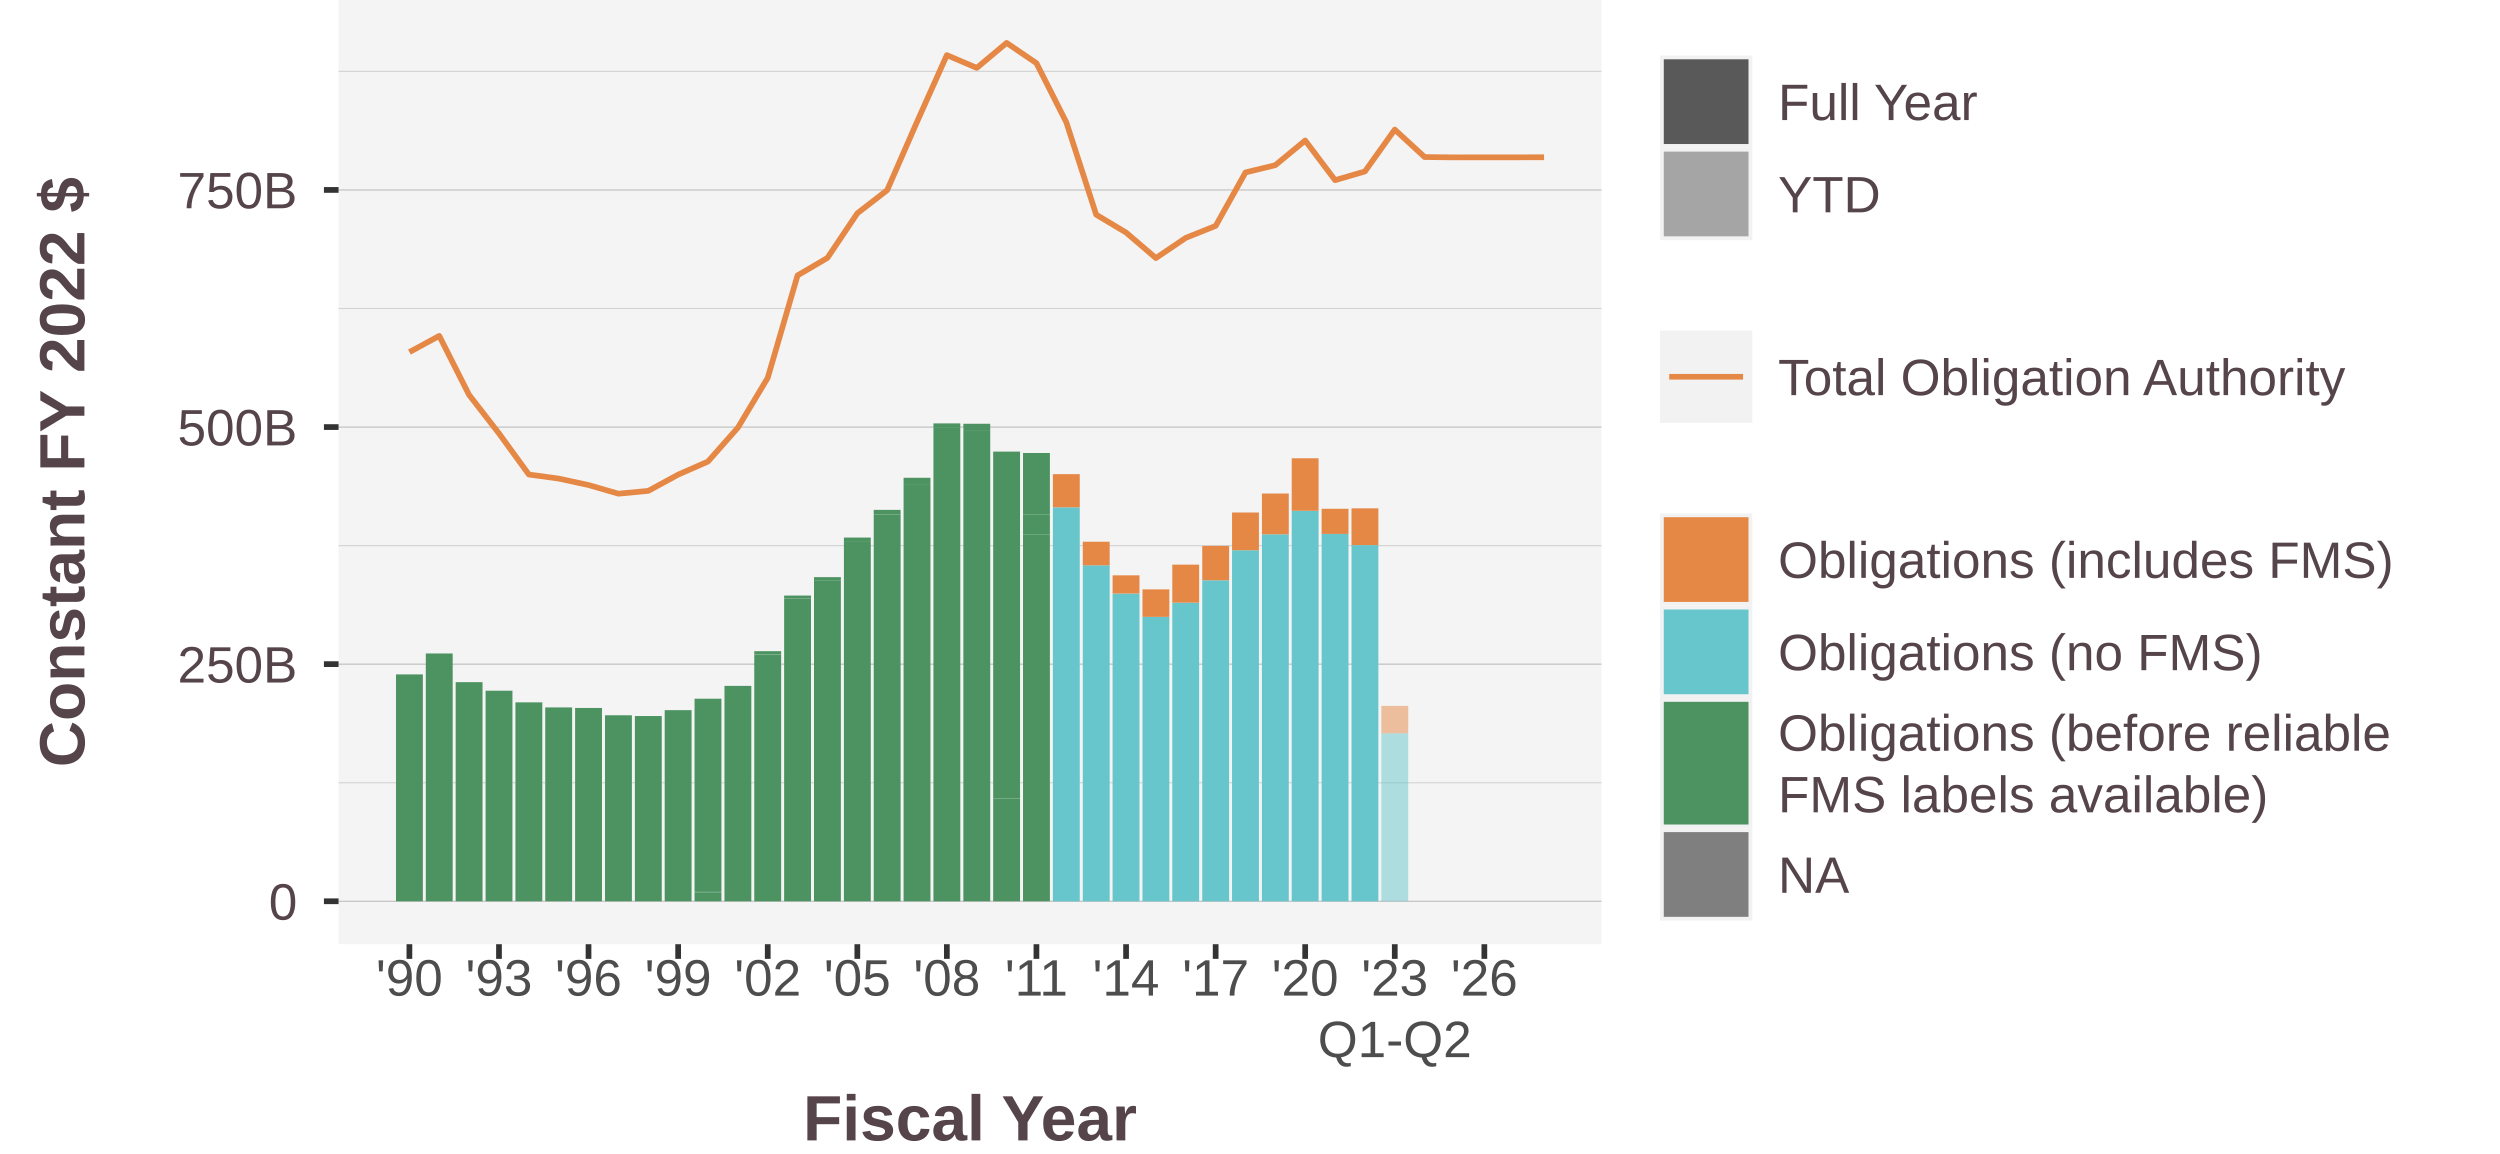
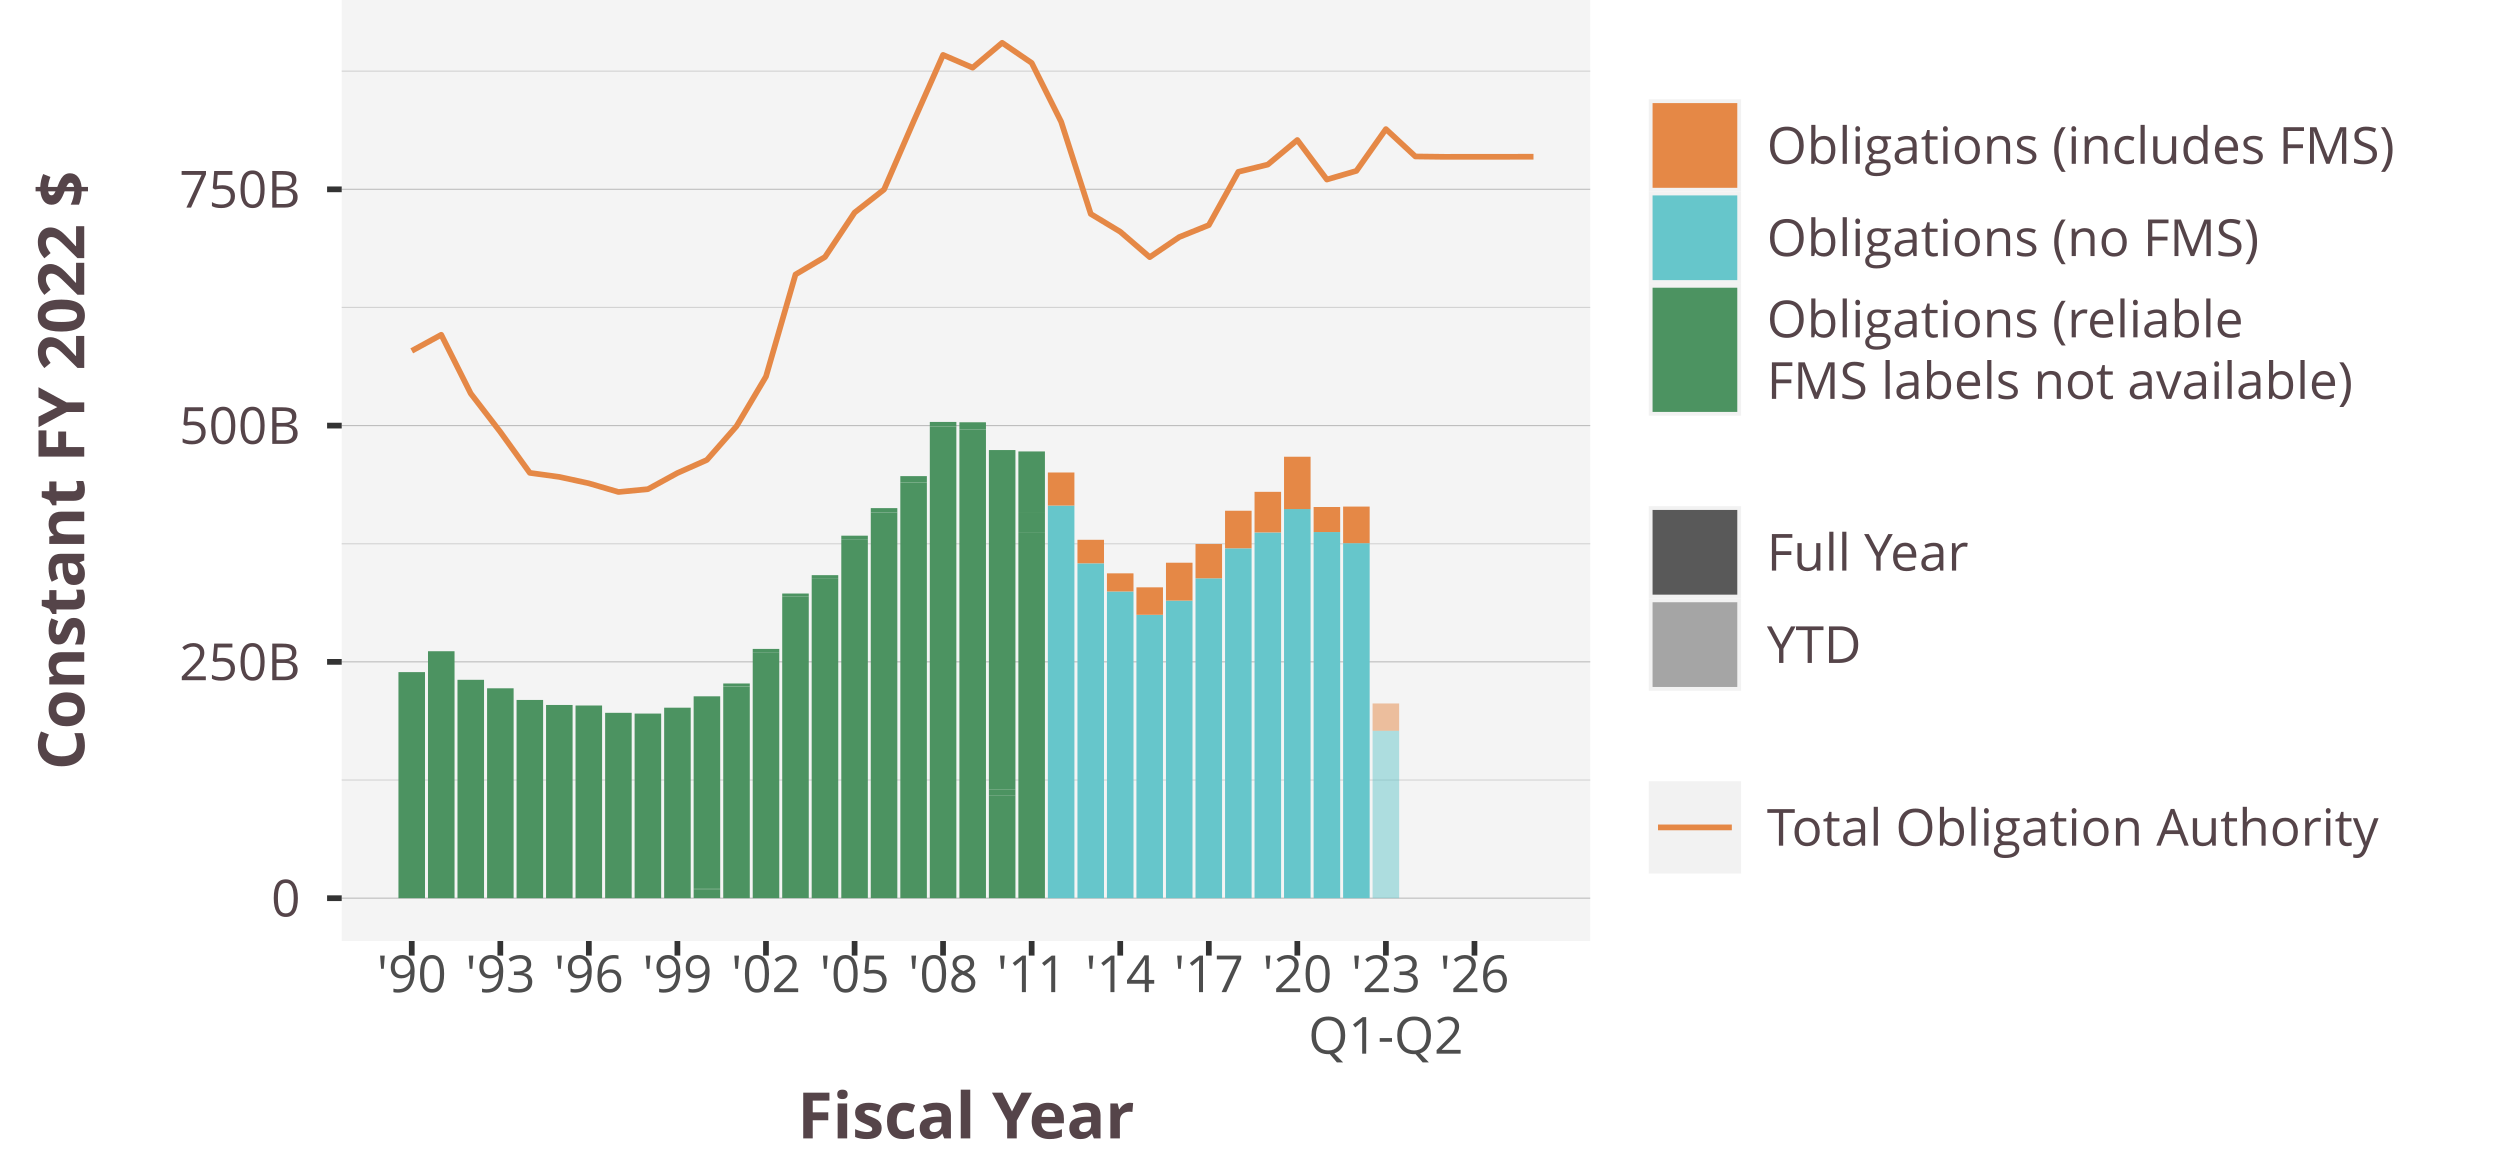
<svg xmlns="http://www.w3.org/2000/svg" class="svglite" width="468.00pt" height="216.00pt" viewBox="0 0 468.00 216.00">
  <defs>
    <style type="text/css">
    .svglite line, .svglite polyline, .svglite polygon, .svglite path, .svglite rect, .svglite circle {
      fill: none;
      stroke: #000000;
      stroke-linecap: round;
      stroke-linejoin: round;
      stroke-miterlimit: 10.00;
    }
    .svglite text {
      white-space: pre;
    }
  </style>
  </defs>
  <rect width="100%" height="100%" style="stroke: none; fill: #FFFFFF;" />
  <defs>
    <clipPath id="cpMC4wMHw0NjguMDB8MC4wMHwyMTYuMDA=">
      <rect x="0.00" y="0.00" width="468.00" height="216.00" />
    </clipPath>
  </defs>
  <g clip-path="url(#cpMC4wMHw0NjguMDB8MC4wMHwyMTYuMDA=)">
-     <rect x="-0" y="0.00" width="468.00" height="216.00" style="stroke-width: 1.07; stroke: #FFFFFF; fill: #FFFFFF;" />
+     <rect x="0.00" y="0.00" width="468.00" height="216.00" style="stroke-width: 1.07; stroke: #FFFFFF; fill: #FFFFFF;" />
  </g>
  <defs>
-     <clipPath id="cpNjMuMzh8Mjk5Ljc5fDAuMDB8MTc2Ljc2">
-       <rect x="63.38" y="0.00" width="236.41" height="176.76" />
+     <clipPath id="cpNjMuOTd8Mjk3LjY5fDAuMDB8MTc2LjE1">
+       <rect x="63.97" y="0.00" width="233.72" height="176.15" />
    </clipPath>
  </defs>
-   <g clip-path="url(#cpNjMuMzh8Mjk5Ljc5fDAuMDB8MTc2Ljc2)">
-     <rect x="63.38" y="0.00" width="236.41" height="176.76" style="stroke-width: 1.07; stroke: none; fill: #F4F4F4;" />
-     <polyline points="63.38,146.53 299.79,146.53 " style="stroke-width: 0.21; stroke: #D3D3D3; stroke-linecap: butt;" />
-     <polyline points="63.38,102.14 299.79,102.14 " style="stroke-width: 0.21; stroke: #D3D3D3; stroke-linecap: butt;" />
-     <polyline points="63.38,57.75 299.79,57.75 " style="stroke-width: 0.21; stroke: #D3D3D3; stroke-linecap: butt;" />
-     <polyline points="63.38,13.36 299.79,13.36 " style="stroke-width: 0.21; stroke: #D3D3D3; stroke-linecap: butt;" />
-     <polyline points="63.38,168.72 299.79,168.72 " style="stroke-width: 0.21; stroke: #BEBEBE; stroke-linecap: butt;" />
-     <polyline points="63.38,124.33 299.79,124.33 " style="stroke-width: 0.21; stroke: #BEBEBE; stroke-linecap: butt;" />
-     <polyline points="63.38,79.95 299.79,79.95 " style="stroke-width: 0.21; stroke: #BEBEBE; stroke-linecap: butt;" />
-     <polyline points="63.38,35.56 299.79,35.56 " style="stroke-width: 0.21; stroke: #BEBEBE; stroke-linecap: butt;" />
-     <rect x="74.13" y="126.25" width="5.03" height="42.47" style="stroke-width: 1.07; stroke: none; stroke-linecap: butt; stroke-linejoin: miter; fill: #4C9361;" />
-     <rect x="79.71" y="122.33" width="5.03" height="46.39" style="stroke-width: 1.07; stroke: none; stroke-linecap: butt; stroke-linejoin: miter; fill: #4C9361;" />
-     <rect x="85.30" y="127.70" width="5.03" height="41.02" style="stroke-width: 1.07; stroke: none; stroke-linecap: butt; stroke-linejoin: miter; fill: #4C9361;" />
-     <rect x="90.90" y="129.30" width="5.03" height="39.42" style="stroke-width: 1.07; stroke: none; stroke-linecap: butt; stroke-linejoin: miter; fill: #4C9361;" />
-     <rect x="96.49" y="131.48" width="5.03" height="37.24" style="stroke-width: 1.07; stroke: none; stroke-linecap: butt; stroke-linejoin: miter; fill: #4C9361;" />
-     <rect x="102.07" y="132.43" width="5.03" height="36.29" style="stroke-width: 1.07; stroke: none; stroke-linecap: butt; stroke-linejoin: miter; fill: #4C9361;" />
-     <rect x="107.66" y="132.53" width="5.03" height="36.19" style="stroke-width: 1.07; stroke: none; stroke-linecap: butt; stroke-linejoin: miter; fill: #4C9361;" />
-     <rect x="113.26" y="133.90" width="5.03" height="34.82" style="stroke-width: 1.07; stroke: none; stroke-linecap: butt; stroke-linejoin: miter; fill: #4C9361;" />
-     <rect x="118.85" y="134.04" width="5.03" height="34.68" style="stroke-width: 1.07; stroke: none; stroke-linecap: butt; stroke-linejoin: miter; fill: #4C9361;" />
-     <rect x="124.43" y="132.94" width="5.03" height="35.78" style="stroke-width: 1.07; stroke: none; stroke-linecap: butt; stroke-linejoin: miter; fill: #4C9361;" />
-     <rect x="130.02" y="167.04" width="5.03" height="1.68" style="stroke-width: 1.07; stroke: none; stroke-linecap: butt; stroke-linejoin: miter; fill: #4C9361;" />
-     <rect x="130.02" y="166.97" width="5.03" height="0.077" style="stroke-width: 1.07; stroke: none; stroke-linecap: butt; stroke-linejoin: miter; fill: #4C9361;" />
-     <rect x="130.02" y="130.80" width="5.03" height="36.16" style="stroke-width: 1.07; stroke: none; stroke-linecap: butt; stroke-linejoin: miter; fill: #4C9361;" />
-     <rect x="135.62" y="128.97" width="5.03" height="39.75" style="stroke-width: 1.07; stroke: none; stroke-linecap: butt; stroke-linejoin: miter; fill: #4C9361;" />
-     <rect x="135.62" y="128.40" width="5.03" height="0.58" style="stroke-width: 1.07; stroke: none; stroke-linecap: butt; stroke-linejoin: miter; fill: #4C9361;" />
-     <rect x="135.62" y="128.39" width="5.03" height="0.005" style="stroke-width: 1.07; stroke: none; stroke-linecap: butt; stroke-linejoin: miter; fill: #4C9361;" />
-     <rect x="141.20" y="122.52" width="5.03" height="46.21" style="stroke-width: 1.07; stroke: none; stroke-linecap: butt; stroke-linejoin: miter; fill: #4C9361;" />
-     <rect x="141.20" y="121.90" width="5.03" height="0.61" style="stroke-width: 1.07; stroke: none; stroke-linecap: butt; stroke-linejoin: miter; fill: #4C9361;" />
-     <rect x="141.20" y="121.90" width="5.03" height="0.004" style="stroke-width: 1.07; stroke: none; stroke-linecap: butt; stroke-linejoin: miter; fill: #4C9361;" />
-     <rect x="146.79" y="112.03" width="5.03" height="56.69" style="stroke-width: 1.07; stroke: none; stroke-linecap: butt; stroke-linejoin: miter; fill: #4C9361;" />
-     <rect x="146.79" y="111.49" width="5.03" height="0.54" style="stroke-width: 1.07; stroke: none; stroke-linecap: butt; stroke-linejoin: miter; fill: #4C9361;" />
-     <rect x="146.79" y="111.49" width="5.03" height="0.004" style="stroke-width: 1.07; stroke: none; stroke-linecap: butt; stroke-linejoin: miter; fill: #4C9361;" />
-     <rect x="152.38" y="108.61" width="5.03" height="60.12" style="stroke-width: 1.07; stroke: none; stroke-linecap: butt; stroke-linejoin: miter; fill: #4C9361;" />
-     <rect x="152.38" y="108.04" width="5.03" height="0.56" style="stroke-width: 1.07; stroke: none; stroke-linecap: butt; stroke-linejoin: miter; fill: #4C9361;" />
-     <rect x="157.98" y="101.29" width="5.03" height="67.43" style="stroke-width: 1.07; stroke: none; stroke-linecap: butt; stroke-linejoin: miter; fill: #4C9361;" />
-     <rect x="157.98" y="100.63" width="5.03" height="0.66" style="stroke-width: 1.07; stroke: none; stroke-linecap: butt; stroke-linejoin: miter; fill: #4C9361;" />
-     <rect x="157.98" y="100.63" width="5.03" height="0" style="stroke-width: 1.07; stroke: none; stroke-linecap: butt; stroke-linejoin: miter; fill: #4C9361;" />
-     <rect x="163.56" y="96.29" width="5.03" height="72.43" style="stroke-width: 1.07; stroke: none; stroke-linecap: butt; stroke-linejoin: miter; fill: #4C9361;" />
-     <rect x="163.56" y="95.45" width="5.03" height="0.84" style="stroke-width: 1.07; stroke: none; stroke-linecap: butt; stroke-linejoin: miter; fill: #4C9361;" />
-     <rect x="169.15" y="90.62" width="5.03" height="78.10" style="stroke-width: 1.07; stroke: none; stroke-linecap: butt; stroke-linejoin: miter; fill: #4C9361;" />
-     <rect x="169.15" y="89.44" width="5.03" height="1.18" style="stroke-width: 1.07; stroke: none; stroke-linecap: butt; stroke-linejoin: miter; fill: #4C9361;" />
-     <rect x="169.15" y="89.44" width="5.03" height="0" style="stroke-width: 1.07; stroke: none; stroke-linecap: butt; stroke-linejoin: miter; fill: #4C9361;" />
-     <rect x="174.74" y="80.11" width="5.03" height="88.62" style="stroke-width: 1.07; stroke: none; stroke-linecap: butt; stroke-linejoin: miter; fill: #4C9361;" />
-     <rect x="174.74" y="79.26" width="5.03" height="0.84" style="stroke-width: 1.07; stroke: none; stroke-linecap: butt; stroke-linejoin: miter; fill: #4C9361;" />
-     <rect x="174.74" y="79.26" width="5.03" height="0.003" style="stroke-width: 1.07; stroke: none; stroke-linecap: butt; stroke-linejoin: miter; fill: #4C9361;" />
-     <rect x="180.34" y="80.66" width="5.03" height="88.06" style="stroke-width: 1.07; stroke: none; stroke-linecap: butt; stroke-linejoin: miter; fill: #4C9361;" />
-     <rect x="180.34" y="79.33" width="5.03" height="1.34" style="stroke-width: 1.07; stroke: none; stroke-linecap: butt; stroke-linejoin: miter; fill: #4C9361;" />
-     <rect x="180.34" y="79.32" width="5.03" height="0.001" style="stroke-width: 1.07; stroke: none; stroke-linecap: butt; stroke-linejoin: miter; fill: #4C9361;" />
-     <rect x="185.92" y="149.49" width="5.03" height="19.23" style="stroke-width: 1.07; stroke: none; stroke-linecap: butt; stroke-linejoin: miter; fill: #4C9361;" />
-     <rect x="185.92" y="148.26" width="5.03" height="1.23" style="stroke-width: 1.07; stroke: none; stroke-linecap: butt; stroke-linejoin: miter; fill: #4C9361;" />
-     <rect x="185.92" y="84.54" width="5.03" height="63.72" style="stroke-width: 1.07; stroke: none; stroke-linecap: butt; stroke-linejoin: miter; fill: #4C9361;" />
-     <rect x="191.51" y="100.10" width="5.03" height="68.62" style="stroke-width: 1.07; stroke: none; stroke-linecap: butt; stroke-linejoin: miter; fill: #4C9361;" />
-     <rect x="191.51" y="96.36" width="5.03" height="3.74" style="stroke-width: 1.07; stroke: none; stroke-linecap: butt; stroke-linejoin: miter; fill: #4C9361;" />
-     <rect x="191.51" y="84.80" width="5.03" height="11.56" style="stroke-width: 1.07; stroke: none; stroke-linecap: butt; stroke-linejoin: miter; fill: #4C9361;" />
-     <rect x="197.10" y="94.97" width="5.03" height="73.76" style="stroke-width: 1.07; stroke: none; stroke-linecap: butt; stroke-linejoin: miter; fill: #66C6CB;" />
-     <rect x="197.10" y="88.76" width="5.03" height="6.21" style="stroke-width: 1.07; stroke: none; stroke-linecap: butt; stroke-linejoin: miter; fill: #E58846;" />
-     <rect x="202.70" y="105.82" width="5.03" height="62.90" style="stroke-width: 1.07; stroke: none; stroke-linecap: butt; stroke-linejoin: miter; fill: #66C6CB;" />
-     <rect x="202.70" y="101.41" width="5.03" height="4.42" style="stroke-width: 1.07; stroke: none; stroke-linecap: butt; stroke-linejoin: miter; fill: #E58846;" />
-     <rect x="208.28" y="111.11" width="5.03" height="57.61" style="stroke-width: 1.07; stroke: none; stroke-linecap: butt; stroke-linejoin: miter; fill: #66C6CB;" />
-     <rect x="208.28" y="107.70" width="5.03" height="3.41" style="stroke-width: 1.07; stroke: none; stroke-linecap: butt; stroke-linejoin: miter; fill: #E58846;" />
-     <rect x="213.87" y="115.49" width="5.03" height="53.24" style="stroke-width: 1.07; stroke: none; stroke-linecap: butt; stroke-linejoin: miter; fill: #66C6CB;" />
-     <rect x="213.87" y="110.33" width="5.03" height="5.15" style="stroke-width: 1.07; stroke: none; stroke-linecap: butt; stroke-linejoin: miter; fill: #E58846;" />
-     <rect x="213.87" y="168.72" width="5.03" height="0.001" style="stroke-width: 1.07; stroke: none; stroke-linecap: butt; stroke-linejoin: miter; fill: #7F7F7F;" />
-     <rect x="219.45" y="112.82" width="5.03" height="55.90" style="stroke-width: 1.07; stroke: none; stroke-linecap: butt; stroke-linejoin: miter; fill: #66C6CB;" />
-     <rect x="219.45" y="105.70" width="5.03" height="7.12" style="stroke-width: 1.07; stroke: none; stroke-linecap: butt; stroke-linejoin: miter; fill: #E58846;" />
-     <rect x="225.06" y="108.63" width="5.03" height="60.09" style="stroke-width: 1.07; stroke: none; stroke-linecap: butt; stroke-linejoin: miter; fill: #66C6CB;" />
-     <rect x="225.06" y="102.19" width="5.03" height="6.44" style="stroke-width: 1.07; stroke: none; stroke-linecap: butt; stroke-linejoin: miter; fill: #E58846;" />
-     <rect x="230.64" y="103.00" width="5.03" height="65.72" style="stroke-width: 1.07; stroke: none; stroke-linecap: butt; stroke-linejoin: miter; fill: #66C6CB;" />
-     <rect x="230.64" y="95.94" width="5.03" height="7.06" style="stroke-width: 1.07; stroke: none; stroke-linecap: butt; stroke-linejoin: miter; fill: #E58846;" />
-     <rect x="236.23" y="100.02" width="5.03" height="68.70" style="stroke-width: 1.07; stroke: none; stroke-linecap: butt; stroke-linejoin: miter; fill: #66C6CB;" />
-     <rect x="236.23" y="92.39" width="5.03" height="7.63" style="stroke-width: 1.07; stroke: none; stroke-linecap: butt; stroke-linejoin: miter; fill: #E58846;" />
-     <rect x="241.81" y="95.62" width="5.03" height="73.10" style="stroke-width: 1.07; stroke: none; stroke-linecap: butt; stroke-linejoin: miter; fill: #66C6CB;" />
-     <rect x="241.81" y="85.79" width="5.03" height="9.83" style="stroke-width: 1.07; stroke: none; stroke-linecap: butt; stroke-linejoin: miter; fill: #E58846;" />
-     <rect x="247.41" y="99.94" width="5.03" height="68.78" style="stroke-width: 1.07; stroke: none; stroke-linecap: butt; stroke-linejoin: miter; fill: #66C6CB;" />
-     <rect x="247.41" y="95.24" width="5.03" height="4.71" style="stroke-width: 1.07; stroke: none; stroke-linecap: butt; stroke-linejoin: miter; fill: #E58846;" />
-     <rect x="253.00" y="102.04" width="5.03" height="66.69" style="stroke-width: 1.07; stroke: none; stroke-linecap: butt; stroke-linejoin: miter; fill: #66C6CB;" />
-     <rect x="253.00" y="95.16" width="5.03" height="6.88" style="stroke-width: 1.07; stroke: none; stroke-linecap: butt; stroke-linejoin: miter; fill: #E58846;" />
-     <rect x="258.59" y="137.27" width="5.03" height="31.45" style="stroke-width: 1.07; stroke: none; stroke-linecap: butt; stroke-linejoin: miter; fill: #66C6CB; fill-opacity: 0.50;" />
-     <rect x="258.59" y="132.14" width="5.03" height="5.13" style="stroke-width: 1.07; stroke: none; stroke-linecap: butt; stroke-linejoin: miter; fill: #E58846; fill-opacity: 0.50;" />
-     <polyline points="76.64,65.91 82.23,62.88 87.81,73.92 93.41,81.14 99.00,88.83 104.59,89.59 110.17,90.80 115.77,92.42 121.36,91.89 126.95,88.85 132.53,86.40 138.13,80.06 143.72,70.73 149.30,51.56 154.89,48.28 160.49,39.93 166.08,35.60 171.66,22.82 177.25,10.32 182.85,12.71 188.44,8.03 194.02,11.82 199.61,22.88 205.21,40.19 210.80,43.53 216.38,48.31 221.97,44.53 227.57,42.29 233.16,32.28 238.74,30.92 244.33,26.30 249.93,33.73 255.51,32.10 261.10,24.26 266.69,29.40 272.29,29.46 277.87,29.45 283.46,29.45 289.05,29.44 " style="stroke-width: 1.07; stroke: #E58846; stroke-linecap: butt;" />
+   <g clip-path="url(#cpNjMuOTd8Mjk3LjY5fDAuMDB8MTc2LjE1)">
+     <rect x="63.97" y="0.00" width="233.72" height="176.15" style="stroke-width: 1.07; stroke: none; fill: #F4F4F4;" />
+     <polyline points="63.97,146.02 297.69,146.02 " style="stroke-width: 0.21; stroke: #D3D3D3; stroke-linecap: butt;" />
+     <polyline points="63.97,101.79 297.69,101.79 " style="stroke-width: 0.21; stroke: #D3D3D3; stroke-linecap: butt;" />
+     <polyline points="63.97,57.55 297.69,57.55 " style="stroke-width: 0.21; stroke: #D3D3D3; stroke-linecap: butt;" />
+     <polyline points="63.97,13.32 297.69,13.32 " style="stroke-width: 0.21; stroke: #D3D3D3; stroke-linecap: butt;" />
+     <polyline points="63.97,168.14 297.69,168.14 " style="stroke-width: 0.21; stroke: #BEBEBE; stroke-linecap: butt;" />
+     <polyline points="63.97,123.90 297.69,123.90 " style="stroke-width: 0.21; stroke: #BEBEBE; stroke-linecap: butt;" />
+     <polyline points="63.97,79.67 297.69,79.67 " style="stroke-width: 0.21; stroke: #BEBEBE; stroke-linecap: butt;" />
+     <polyline points="63.97,35.44 297.69,35.44 " style="stroke-width: 0.21; stroke: #BEBEBE; stroke-linecap: butt;" />
+     <rect x="74.59" y="125.82" width="4.97" height="42.32" style="stroke-width: 1.07; stroke: none; stroke-linecap: butt; stroke-linejoin: miter; fill: #4C9361;" />
+     <rect x="80.12" y="121.91" width="4.97" height="46.23" style="stroke-width: 1.07; stroke: none; stroke-linecap: butt; stroke-linejoin: miter; fill: #4C9361;" />
+     <rect x="85.64" y="127.26" width="4.97" height="40.88" style="stroke-width: 1.07; stroke: none; stroke-linecap: butt; stroke-linejoin: miter; fill: #4C9361;" />
+     <rect x="91.18" y="128.85" width="4.97" height="39.29" style="stroke-width: 1.07; stroke: none; stroke-linecap: butt; stroke-linejoin: miter; fill: #4C9361;" />
+     <rect x="96.70" y="131.03" width="4.97" height="37.11" style="stroke-width: 1.07; stroke: none; stroke-linecap: butt; stroke-linejoin: miter; fill: #4C9361;" />
+     <rect x="102.22" y="131.97" width="4.97" height="36.17" style="stroke-width: 1.07; stroke: none; stroke-linecap: butt; stroke-linejoin: miter; fill: #4C9361;" />
+     <rect x="107.74" y="132.07" width="4.97" height="36.07" style="stroke-width: 1.07; stroke: none; stroke-linecap: butt; stroke-linejoin: miter; fill: #4C9361;" />
+     <rect x="113.28" y="133.44" width="4.97" height="34.70" style="stroke-width: 1.07; stroke: none; stroke-linecap: butt; stroke-linejoin: miter; fill: #4C9361;" />
+     <rect x="118.80" y="133.58" width="4.97" height="34.56" style="stroke-width: 1.07; stroke: none; stroke-linecap: butt; stroke-linejoin: miter; fill: #4C9361;" />
+     <rect x="124.33" y="132.48" width="4.97" height="35.66" style="stroke-width: 1.07; stroke: none; stroke-linecap: butt; stroke-linejoin: miter; fill: #4C9361;" />
+     <rect x="129.85" y="166.46" width="4.97" height="1.67" style="stroke-width: 1.07; stroke: none; stroke-linecap: butt; stroke-linejoin: miter; fill: #4C9361;" />
+     <rect x="129.85" y="166.39" width="4.97" height="0.077" style="stroke-width: 1.07; stroke: none; stroke-linecap: butt; stroke-linejoin: miter; fill: #4C9361;" />
+     <rect x="129.85" y="130.35" width="4.97" height="36.04" style="stroke-width: 1.07; stroke: none; stroke-linecap: butt; stroke-linejoin: miter; fill: #4C9361;" />
+     <rect x="135.39" y="128.53" width="4.97" height="39.61" style="stroke-width: 1.07; stroke: none; stroke-linecap: butt; stroke-linejoin: miter; fill: #4C9361;" />
+     <rect x="135.39" y="127.95" width="4.97" height="0.57" style="stroke-width: 1.07; stroke: none; stroke-linecap: butt; stroke-linejoin: miter; fill: #4C9361;" />
+     <rect x="135.39" y="127.95" width="4.97" height="0.005" style="stroke-width: 1.07; stroke: none; stroke-linecap: butt; stroke-linejoin: miter; fill: #4C9361;" />
+     <rect x="140.91" y="122.09" width="4.97" height="46.05" style="stroke-width: 1.07; stroke: none; stroke-linecap: butt; stroke-linejoin: miter; fill: #4C9361;" />
+     <rect x="140.91" y="121.48" width="4.97" height="0.61" style="stroke-width: 1.07; stroke: none; stroke-linecap: butt; stroke-linejoin: miter; fill: #4C9361;" />
+     <rect x="140.91" y="121.48" width="4.97" height="0.004" style="stroke-width: 1.07; stroke: none; stroke-linecap: butt; stroke-linejoin: miter; fill: #4C9361;" />
+     <rect x="146.43" y="111.64" width="4.97" height="56.49" style="stroke-width: 1.07; stroke: none; stroke-linecap: butt; stroke-linejoin: miter; fill: #4C9361;" />
+     <rect x="146.43" y="111.11" width="4.97" height="0.54" style="stroke-width: 1.07; stroke: none; stroke-linecap: butt; stroke-linejoin: miter; fill: #4C9361;" />
+     <rect x="146.43" y="111.10" width="4.97" height="0.004" style="stroke-width: 1.07; stroke: none; stroke-linecap: butt; stroke-linejoin: miter; fill: #4C9361;" />
+     <rect x="151.95" y="108.23" width="4.97" height="59.91" style="stroke-width: 1.07; stroke: none; stroke-linecap: butt; stroke-linejoin: miter; fill: #4C9361;" />
+     <rect x="151.95" y="107.67" width="4.97" height="0.56" style="stroke-width: 1.07; stroke: none; stroke-linecap: butt; stroke-linejoin: miter; fill: #4C9361;" />
+     <rect x="157.49" y="100.94" width="4.97" height="67.20" style="stroke-width: 1.07; stroke: none; stroke-linecap: butt; stroke-linejoin: miter; fill: #4C9361;" />
+     <rect x="157.49" y="100.28" width="4.97" height="0.66" style="stroke-width: 1.07; stroke: none; stroke-linecap: butt; stroke-linejoin: miter; fill: #4C9361;" />
+     <rect x="157.49" y="100.28" width="4.97" height="0" style="stroke-width: 1.07; stroke: none; stroke-linecap: butt; stroke-linejoin: miter; fill: #4C9361;" />
+     <rect x="163.01" y="95.96" width="4.97" height="72.18" style="stroke-width: 1.07; stroke: none; stroke-linecap: butt; stroke-linejoin: miter; fill: #4C9361;" />
+     <rect x="163.01" y="95.12" width="4.97" height="0.84" style="stroke-width: 1.07; stroke: none; stroke-linecap: butt; stroke-linejoin: miter; fill: #4C9361;" />
+     <rect x="168.54" y="90.31" width="4.97" height="77.83" style="stroke-width: 1.07; stroke: none; stroke-linecap: butt; stroke-linejoin: miter; fill: #4C9361;" />
+     <rect x="168.54" y="89.13" width="4.97" height="1.18" style="stroke-width: 1.07; stroke: none; stroke-linecap: butt; stroke-linejoin: miter; fill: #4C9361;" />
+     <rect x="168.54" y="89.13" width="4.97" height="0" style="stroke-width: 1.07; stroke: none; stroke-linecap: butt; stroke-linejoin: miter; fill: #4C9361;" />
+     <rect x="174.06" y="79.83" width="4.97" height="88.31" style="stroke-width: 1.07; stroke: none; stroke-linecap: butt; stroke-linejoin: miter; fill: #4C9361;" />
+     <rect x="174.06" y="78.99" width="4.97" height="0.84" style="stroke-width: 1.07; stroke: none; stroke-linecap: butt; stroke-linejoin: miter; fill: #4C9361;" />
+     <rect x="174.06" y="78.99" width="4.97" height="0.003" style="stroke-width: 1.07; stroke: none; stroke-linecap: butt; stroke-linejoin: miter; fill: #4C9361;" />
+     <rect x="179.60" y="80.38" width="4.97" height="87.75" style="stroke-width: 1.07; stroke: none; stroke-linecap: butt; stroke-linejoin: miter; fill: #4C9361;" />
+     <rect x="179.60" y="79.05" width="4.97" height="1.33" style="stroke-width: 1.07; stroke: none; stroke-linecap: butt; stroke-linejoin: miter; fill: #4C9361;" />
+     <rect x="179.60" y="79.05" width="4.97" height="0.001" style="stroke-width: 1.07; stroke: none; stroke-linecap: butt; stroke-linejoin: miter; fill: #4C9361;" />
+     <rect x="185.12" y="148.97" width="4.97" height="19.16" style="stroke-width: 1.07; stroke: none; stroke-linecap: butt; stroke-linejoin: miter; fill: #4C9361;" />
+     <rect x="185.12" y="147.75" width="4.97" height="1.22" style="stroke-width: 1.07; stroke: none; stroke-linecap: butt; stroke-linejoin: miter; fill: #4C9361;" />
+     <rect x="185.12" y="84.25" width="4.97" height="63.50" style="stroke-width: 1.07; stroke: none; stroke-linecap: butt; stroke-linejoin: miter; fill: #4C9361;" />
+     <rect x="190.64" y="99.76" width="4.97" height="68.38" style="stroke-width: 1.07; stroke: none; stroke-linecap: butt; stroke-linejoin: miter; fill: #4C9361;" />
+     <rect x="190.64" y="96.03" width="4.97" height="3.73" style="stroke-width: 1.07; stroke: none; stroke-linecap: butt; stroke-linejoin: miter; fill: #4C9361;" />
+     <rect x="190.64" y="84.51" width="4.97" height="11.52" style="stroke-width: 1.07; stroke: none; stroke-linecap: butt; stroke-linejoin: miter; fill: #4C9361;" />
+     <rect x="196.16" y="94.64" width="4.97" height="73.50" style="stroke-width: 1.07; stroke: none; stroke-linecap: butt; stroke-linejoin: miter; fill: #66C6CB;" />
+     <rect x="196.16" y="88.45" width="4.97" height="6.19" style="stroke-width: 1.07; stroke: none; stroke-linecap: butt; stroke-linejoin: miter; fill: #E58846;" />
+     <rect x="201.70" y="105.46" width="4.97" height="62.68" style="stroke-width: 1.07; stroke: none; stroke-linecap: butt; stroke-linejoin: miter; fill: #66C6CB;" />
+     <rect x="201.70" y="101.05" width="4.97" height="4.40" style="stroke-width: 1.07; stroke: none; stroke-linecap: butt; stroke-linejoin: miter; fill: #E58846;" />
+     <rect x="207.22" y="110.72" width="4.97" height="57.42" style="stroke-width: 1.07; stroke: none; stroke-linecap: butt; stroke-linejoin: miter; fill: #66C6CB;" />
+     <rect x="207.22" y="107.33" width="4.97" height="3.39" style="stroke-width: 1.07; stroke: none; stroke-linecap: butt; stroke-linejoin: miter; fill: #E58846;" />
+     <rect x="212.74" y="115.09" width="4.97" height="53.05" style="stroke-width: 1.07; stroke: none; stroke-linecap: butt; stroke-linejoin: miter; fill: #66C6CB;" />
+     <rect x="212.74" y="109.95" width="4.97" height="5.14" style="stroke-width: 1.07; stroke: none; stroke-linecap: butt; stroke-linejoin: miter; fill: #E58846;" />
+     <rect x="212.74" y="168.14" width="4.97" height="0.001" style="stroke-width: 1.07; stroke: none; stroke-linecap: butt; stroke-linejoin: miter; fill: #4C9361;" />
+     <rect x="218.27" y="112.43" width="4.97" height="55.71" style="stroke-width: 1.07; stroke: none; stroke-linecap: butt; stroke-linejoin: miter; fill: #66C6CB;" />
+     <rect x="218.27" y="105.34" width="4.97" height="7.09" style="stroke-width: 1.07; stroke: none; stroke-linecap: butt; stroke-linejoin: miter; fill: #E58846;" />
+     <rect x="223.80" y="108.26" width="4.97" height="59.88" style="stroke-width: 1.07; stroke: none; stroke-linecap: butt; stroke-linejoin: miter; fill: #66C6CB;" />
+     <rect x="223.80" y="101.84" width="4.97" height="6.42" style="stroke-width: 1.07; stroke: none; stroke-linecap: butt; stroke-linejoin: miter; fill: #E58846;" />
+     <rect x="229.33" y="102.65" width="4.97" height="65.49" style="stroke-width: 1.07; stroke: none; stroke-linecap: butt; stroke-linejoin: miter; fill: #66C6CB;" />
+     <rect x="229.33" y="95.61" width="4.97" height="7.03" style="stroke-width: 1.07; stroke: none; stroke-linecap: butt; stroke-linejoin: miter; fill: #E58846;" />
+     <rect x="234.85" y="99.68" width="4.97" height="68.46" style="stroke-width: 1.07; stroke: none; stroke-linecap: butt; stroke-linejoin: miter; fill: #66C6CB;" />
+     <rect x="234.85" y="92.07" width="4.97" height="7.60" style="stroke-width: 1.07; stroke: none; stroke-linecap: butt; stroke-linejoin: miter; fill: #E58846;" />
+     <rect x="240.37" y="95.29" width="4.97" height="72.84" style="stroke-width: 1.07; stroke: none; stroke-linecap: butt; stroke-linejoin: miter; fill: #66C6CB;" />
+     <rect x="240.37" y="85.50" width="4.97" height="9.80" style="stroke-width: 1.07; stroke: none; stroke-linecap: butt; stroke-linejoin: miter; fill: #E58846;" />
+     <rect x="245.91" y="99.60" width="4.97" height="68.54" style="stroke-width: 1.07; stroke: none; stroke-linecap: butt; stroke-linejoin: miter; fill: #66C6CB;" />
+     <rect x="245.91" y="94.91" width="4.97" height="4.69" style="stroke-width: 1.07; stroke: none; stroke-linecap: butt; stroke-linejoin: miter; fill: #E58846;" />
+     <rect x="251.43" y="101.68" width="4.97" height="66.46" style="stroke-width: 1.07; stroke: none; stroke-linecap: butt; stroke-linejoin: miter; fill: #66C6CB;" />
+     <rect x="251.43" y="94.83" width="4.97" height="6.85" style="stroke-width: 1.07; stroke: none; stroke-linecap: butt; stroke-linejoin: miter; fill: #E58846;" />
+     <rect x="256.95" y="136.79" width="4.97" height="31.35" style="stroke-width: 1.07; stroke: none; stroke-linecap: butt; stroke-linejoin: miter; fill: #66C6CB; fill-opacity: 0.50;" />
+     <rect x="256.95" y="131.69" width="4.97" height="5.11" style="stroke-width: 1.07; stroke: none; stroke-linecap: butt; stroke-linejoin: miter; fill: #E58846; fill-opacity: 0.50;" />
+     <polyline points="77.08,65.68 82.60,62.67 88.12,73.66 93.66,80.86 99.18,88.52 104.71,89.28 110.23,90.48 115.77,92.10 121.29,91.57 126.81,88.55 132.33,86.10 137.87,79.79 143.39,70.49 148.92,51.38 154.44,48.11 159.98,39.79 165.50,35.47 171.02,22.74 176.54,10.28 182.08,12.67 187.60,8.01 193.13,11.78 198.65,22.80 204.19,40.05 209.71,43.38 215.23,48.14 220.75,44.38 226.29,42.14 231.81,32.17 237.33,30.81 242.86,26.21 248.39,33.61 253.92,31.99 259.44,24.17 264.96,29.29 270.50,29.36 276.02,29.35 281.54,29.35 287.07,29.34 " style="stroke-width: 1.07; stroke: #E58846; stroke-linecap: butt;" />
  </g>
  <g clip-path="url(#cpMC4wMHw0NjguMDB8MC4wMHwyMTYuMDA=)">
-     <text x="55.66" y="172.16" text-anchor="end" style="font-size: 9.60px;fill: #554449; font-family: &quot;Arial&quot;;" textLength="5.34px" lengthAdjust="spacingAndGlyphs">0</text>
-     <text x="55.66" y="127.77" text-anchor="end" style="font-size: 9.60px;fill: #554449; font-family: &quot;Arial&quot;;" textLength="22.40px" lengthAdjust="spacingAndGlyphs">250B</text>
-     <text x="55.66" y="83.38" text-anchor="end" style="font-size: 9.60px;fill: #554449; font-family: &quot;Arial&quot;;" textLength="22.40px" lengthAdjust="spacingAndGlyphs">500B</text>
-     <text x="55.66" y="38.99" text-anchor="end" style="font-size: 9.60px;fill: #554449; font-family: &quot;Arial&quot;;" textLength="22.40px" lengthAdjust="spacingAndGlyphs">750B</text>
-     <polyline points="60.64,168.72 63.38,168.72 " style="stroke-width: 1.07; stroke: #333333; stroke-linecap: butt;" />
-     <polyline points="60.64,124.33 63.38,124.33 " style="stroke-width: 1.07; stroke: #333333; stroke-linecap: butt;" />
-     <polyline points="60.64,79.95 63.38,79.95 " style="stroke-width: 1.07; stroke: #333333; stroke-linecap: butt;" />
-     <polyline points="60.64,35.56 63.38,35.56 " style="stroke-width: 1.07; stroke: #333333; stroke-linecap: butt;" />
-     <polyline points="76.64,179.50 76.64,176.76 " style="stroke-width: 1.07; stroke: #333333; stroke-linecap: butt;" />
-     <polyline points="93.41,179.50 93.41,176.76 " style="stroke-width: 1.07; stroke: #333333; stroke-linecap: butt;" />
-     <polyline points="110.17,179.50 110.17,176.76 " style="stroke-width: 1.07; stroke: #333333; stroke-linecap: butt;" />
-     <polyline points="126.95,179.50 126.95,176.76 " style="stroke-width: 1.07; stroke: #333333; stroke-linecap: butt;" />
-     <polyline points="143.72,179.50 143.72,176.76 " style="stroke-width: 1.07; stroke: #333333; stroke-linecap: butt;" />
-     <polyline points="160.49,179.50 160.49,176.76 " style="stroke-width: 1.07; stroke: #333333; stroke-linecap: butt;" />
-     <polyline points="177.25,179.50 177.25,176.76 " style="stroke-width: 1.07; stroke: #333333; stroke-linecap: butt;" />
-     <polyline points="194.02,179.50 194.02,176.76 " style="stroke-width: 1.07; stroke: #333333; stroke-linecap: butt;" />
-     <polyline points="210.80,179.50 210.80,176.76 " style="stroke-width: 1.07; stroke: #333333; stroke-linecap: butt;" />
-     <polyline points="227.57,179.50 227.57,176.76 " style="stroke-width: 1.07; stroke: #333333; stroke-linecap: butt;" />
-     <polyline points="244.33,179.50 244.33,176.76 " style="stroke-width: 1.07; stroke: #333333; stroke-linecap: butt;" />
-     <polyline points="261.10,179.50 261.10,176.76 " style="stroke-width: 1.07; stroke: #333333; stroke-linecap: butt;" />
-     <polyline points="277.87,179.50 277.87,176.76 " style="stroke-width: 1.07; stroke: #333333; stroke-linecap: butt;" />
-     <text x="76.64" y="186.37" text-anchor="middle" style="font-size: 9.60px;fill: #4D4D4D; font-family: &quot;Arial&quot;;" textLength="12.50px" lengthAdjust="spacingAndGlyphs">'90</text>
-     <text x="93.41" y="186.37" text-anchor="middle" style="font-size: 9.60px;fill: #4D4D4D; font-family: &quot;Arial&quot;;" textLength="12.50px" lengthAdjust="spacingAndGlyphs">'93</text>
-     <text x="110.17" y="186.37" text-anchor="middle" style="font-size: 9.60px;fill: #4D4D4D; font-family: &quot;Arial&quot;;" textLength="12.50px" lengthAdjust="spacingAndGlyphs">'96</text>
-     <text x="126.95" y="186.37" text-anchor="middle" style="font-size: 9.60px;fill: #4D4D4D; font-family: &quot;Arial&quot;;" textLength="12.50px" lengthAdjust="spacingAndGlyphs">'99</text>
-     <text x="143.72" y="186.37" text-anchor="middle" style="font-size: 9.60px;fill: #4D4D4D; font-family: &quot;Arial&quot;;" textLength="12.50px" lengthAdjust="spacingAndGlyphs">'02</text>
-     <text x="160.49" y="186.37" text-anchor="middle" style="font-size: 9.60px;fill: #4D4D4D; font-family: &quot;Arial&quot;;" textLength="12.50px" lengthAdjust="spacingAndGlyphs">'05</text>
-     <text x="177.25" y="186.37" text-anchor="middle" style="font-size: 9.60px;fill: #4D4D4D; font-family: &quot;Arial&quot;;" textLength="12.50px" lengthAdjust="spacingAndGlyphs">'08</text>
-     <text x="194.02" y="186.37" text-anchor="middle" style="font-size: 9.60px;fill: #4D4D4D; font-family: &quot;Arial&quot;;" textLength="11.79px" lengthAdjust="spacingAndGlyphs">'11</text>
-     <text x="210.80" y="186.37" text-anchor="middle" style="font-size: 9.60px;fill: #4D4D4D; font-family: &quot;Arial&quot;;" textLength="12.50px" lengthAdjust="spacingAndGlyphs">'14</text>
-     <text x="227.57" y="186.37" text-anchor="middle" style="font-size: 9.60px;fill: #4D4D4D; font-family: &quot;Arial&quot;;" textLength="12.50px" lengthAdjust="spacingAndGlyphs">'17</text>
-     <text x="244.33" y="186.37" text-anchor="middle" style="font-size: 9.60px;fill: #4D4D4D; font-family: &quot;Arial&quot;;" textLength="12.50px" lengthAdjust="spacingAndGlyphs">'20</text>
-     <text x="261.10" y="186.37" text-anchor="middle" style="font-size: 9.60px;fill: #4D4D4D; font-family: &quot;Arial&quot;;" textLength="12.50px" lengthAdjust="spacingAndGlyphs">'23</text>
-     <text x="261.10" y="197.89" text-anchor="middle" style="font-size: 9.60px;fill: #4D4D4D; font-family: &quot;Arial&quot;;" textLength="28.79px" lengthAdjust="spacingAndGlyphs">Q1-Q2</text>
-     <text x="277.87" y="186.37" text-anchor="middle" style="font-size: 9.60px;fill: #4D4D4D; font-family: &quot;Arial&quot;;" textLength="12.50px" lengthAdjust="spacingAndGlyphs">'26</text>
-     <text x="181.59" y="213.48" text-anchor="middle" style="font-size: 12.00px; font-weight: bold;fill: #554449; font-family: &quot;Arial&quot;;" textLength="62.50px" lengthAdjust="spacingAndGlyphs">Fiscal Year</text>
-     <text transform="translate(15.80,88.38) rotate(-90)" text-anchor="middle" style="font-size: 12.00px; font-weight: bold;fill: #554449; font-family: &quot;Arial&quot;;" textLength="110.49px" lengthAdjust="spacingAndGlyphs">Constant FY 2022 $</text>
-     <rect x="310.75" y="4.42" width="61.43" height="40.54" style="stroke-width: 1.07; stroke: none; fill: #FFFFFF;" />
-     <rect x="310.75" y="10.40" width="17.28" height="17.28" style="stroke-width: 1.07; stroke: none; fill: #F2F2F2;" />
-     <rect x="311.46" y="11.10" width="15.86" height="15.86" style="stroke-width: 1.07; stroke: none; stroke-linecap: butt; stroke-linejoin: miter; fill: #595959;" />
-     <rect x="310.75" y="27.68" width="17.28" height="17.28" style="stroke-width: 1.07; stroke: none; fill: #F2F2F2;" />
-     <rect x="311.46" y="28.38" width="15.86" height="15.86" style="stroke-width: 1.07; stroke: none; stroke-linecap: butt; stroke-linejoin: miter; fill: #595959; fill-opacity: 0.50;" />
-     <text x="332.86" y="22.47" style="font-size: 9.60px;fill: #554449; font-family: &quot;Arial&quot;;" textLength="37.33px" lengthAdjust="spacingAndGlyphs">Full Year</text>
-     <text x="332.86" y="39.75" style="font-size: 9.60px;fill: #554449; font-family: &quot;Arial&quot;;" textLength="19.18px" lengthAdjust="spacingAndGlyphs">YTD</text>
-     <rect x="310.75" y="55.91" width="130.20" height="23.26" style="stroke-width: 1.07; stroke: none; fill: #FFFFFF;" />
-     <rect x="310.75" y="61.89" width="17.28" height="17.28" style="stroke-width: 1.07; stroke: none; fill: #F2F2F2;" />
-     <line x1="312.48" y1="70.53" x2="326.30" y2="70.53" style="stroke-width: 1.07; stroke: #E58846; stroke-linecap: butt;" />
-     <text x="332.86" y="73.97" style="font-size: 9.60px;fill: #554449; font-family: &quot;Arial&quot;;" textLength="106.10px" lengthAdjust="spacingAndGlyphs">Total Obligation Authority</text>
-     <rect x="310.75" y="90.13" width="139.25" height="82.21" style="stroke-width: 1.07; stroke: none; fill: #FFFFFF;" />
-     <rect x="310.75" y="96.11" width="17.28" height="17.28" style="stroke-width: 1.07; stroke: none; fill: #F2F2F2;" />
-     <rect x="311.46" y="96.82" width="15.86" height="15.86" style="stroke-width: 1.07; stroke: none; stroke-linecap: butt; stroke-linejoin: miter; fill: #E58846;" />
-     <rect x="310.75" y="113.39" width="17.28" height="17.28" style="stroke-width: 1.07; stroke: none; fill: #F2F2F2;" />
-     <rect x="311.46" y="114.10" width="15.86" height="15.86" style="stroke-width: 1.07; stroke: none; stroke-linecap: butt; stroke-linejoin: miter; fill: #66C6CB;" />
-     <rect x="310.75" y="130.67" width="17.28" height="24.39" style="stroke-width: 1.07; stroke: none; fill: #F2F2F2;" />
-     <rect x="311.46" y="131.38" width="15.86" height="22.97" style="stroke-width: 1.07; stroke: none; stroke-linecap: butt; stroke-linejoin: miter; fill: #4C9361;" />
-     <rect x="310.75" y="155.06" width="17.28" height="17.28" style="stroke-width: 1.07; stroke: none; fill: #F2F2F2;" />
-     <rect x="311.46" y="155.77" width="15.86" height="15.86" style="stroke-width: 1.07; stroke: none; stroke-linecap: butt; stroke-linejoin: miter; fill: #7F7F7F;" />
-     <text x="332.86" y="108.18" style="font-size: 9.60px;fill: #554449; font-family: &quot;Arial&quot;;" textLength="115.15px" lengthAdjust="spacingAndGlyphs">Obligations (includes FMS)</text>
-     <text x="332.86" y="125.46" style="font-size: 9.60px;fill: #554449; font-family: &quot;Arial&quot;;" textLength="90.63px" lengthAdjust="spacingAndGlyphs">Obligations (no FMS)</text>
-     <text x="332.86" y="140.54" style="font-size: 9.60px;fill: #554449; font-family: &quot;Arial&quot;;" textLength="114.65px" lengthAdjust="spacingAndGlyphs">Obligations (before reliable</text>
-     <text x="332.86" y="152.06" style="font-size: 9.60px;fill: #554449; font-family: &quot;Arial&quot;;" textLength="91.70px" lengthAdjust="spacingAndGlyphs">FMS labels available)</text>
-     <text x="332.86" y="167.13" style="font-size: 9.60px;fill: #554449; font-family: &quot;Arial&quot;;" textLength="13.32px" lengthAdjust="spacingAndGlyphs">NA</text>
+     <text x="56.25" y="171.56" text-anchor="end" style="font-size: 9.60px;fill: #554449; font-family: &quot;Open Sans&quot;;" textLength="5.49px" lengthAdjust="spacingAndGlyphs">0</text>
+     <text x="56.25" y="127.33" text-anchor="end" style="font-size: 9.60px;fill: #554449; font-family: &quot;Open Sans&quot;;" textLength="22.65px" lengthAdjust="spacingAndGlyphs">250B</text>
+     <text x="56.25" y="83.09" text-anchor="end" style="font-size: 9.60px;fill: #554449; font-family: &quot;Open Sans&quot;;" textLength="22.65px" lengthAdjust="spacingAndGlyphs">500B</text>
+     <text x="56.25" y="38.86" text-anchor="end" style="font-size: 9.60px;fill: #554449; font-family: &quot;Open Sans&quot;;" textLength="22.65px" lengthAdjust="spacingAndGlyphs">750B</text>
+     <polyline points="61.23,168.14 63.97,168.14 " style="stroke-width: 1.07; stroke: #333333; stroke-linecap: butt;" />
+     <polyline points="61.23,123.90 63.97,123.90 " style="stroke-width: 1.07; stroke: #333333; stroke-linecap: butt;" />
+     <polyline points="61.23,79.67 63.97,79.67 " style="stroke-width: 1.07; stroke: #333333; stroke-linecap: butt;" />
+     <polyline points="61.23,35.44 63.97,35.44 " style="stroke-width: 1.07; stroke: #333333; stroke-linecap: butt;" />
+     <polyline points="77.08,178.89 77.08,176.15 " style="stroke-width: 1.07; stroke: #333333; stroke-linecap: butt;" />
+     <polyline points="93.66,178.89 93.66,176.15 " style="stroke-width: 1.07; stroke: #333333; stroke-linecap: butt;" />
+     <polyline points="110.23,178.89 110.23,176.15 " style="stroke-width: 1.07; stroke: #333333; stroke-linecap: butt;" />
+     <polyline points="126.81,178.89 126.81,176.15 " style="stroke-width: 1.07; stroke: #333333; stroke-linecap: butt;" />
+     <polyline points="143.39,178.89 143.39,176.15 " style="stroke-width: 1.07; stroke: #333333; stroke-linecap: butt;" />
+     <polyline points="159.98,178.89 159.98,176.15 " style="stroke-width: 1.07; stroke: #333333; stroke-linecap: butt;" />
+     <polyline points="176.54,178.89 176.54,176.15 " style="stroke-width: 1.07; stroke: #333333; stroke-linecap: butt;" />
+     <polyline points="193.13,178.89 193.13,176.15 " style="stroke-width: 1.07; stroke: #333333; stroke-linecap: butt;" />
+     <polyline points="209.71,178.89 209.71,176.15 " style="stroke-width: 1.07; stroke: #333333; stroke-linecap: butt;" />
+     <polyline points="226.29,178.89 226.29,176.15 " style="stroke-width: 1.07; stroke: #333333; stroke-linecap: butt;" />
+     <polyline points="242.86,178.89 242.86,176.15 " style="stroke-width: 1.07; stroke: #333333; stroke-linecap: butt;" />
+     <polyline points="259.44,178.89 259.44,176.15 " style="stroke-width: 1.07; stroke: #333333; stroke-linecap: butt;" />
+     <polyline points="276.02,178.89 276.02,176.15 " style="stroke-width: 1.07; stroke: #333333; stroke-linecap: butt;" />
+     <text x="77.08" y="185.73" text-anchor="middle" style="font-size: 9.60px;fill: #4D4D4D; font-family: &quot;Open Sans&quot;;" textLength="13.08px" lengthAdjust="spacingAndGlyphs">'90</text>
+     <text x="93.66" y="185.73" text-anchor="middle" style="font-size: 9.60px;fill: #4D4D4D; font-family: &quot;Open Sans&quot;;" textLength="13.08px" lengthAdjust="spacingAndGlyphs">'93</text>
+     <text x="110.23" y="185.73" text-anchor="middle" style="font-size: 9.60px;fill: #4D4D4D; font-family: &quot;Open Sans&quot;;" textLength="13.08px" lengthAdjust="spacingAndGlyphs">'96</text>
+     <text x="126.81" y="185.73" text-anchor="middle" style="font-size: 9.60px;fill: #4D4D4D; font-family: &quot;Open Sans&quot;;" textLength="13.08px" lengthAdjust="spacingAndGlyphs">'99</text>
+     <text x="143.39" y="185.73" text-anchor="middle" style="font-size: 9.60px;fill: #4D4D4D; font-family: &quot;Open Sans&quot;;" textLength="13.08px" lengthAdjust="spacingAndGlyphs">'02</text>
+     <text x="159.98" y="185.73" text-anchor="middle" style="font-size: 9.60px;fill: #4D4D4D; font-family: &quot;Open Sans&quot;;" textLength="13.08px" lengthAdjust="spacingAndGlyphs">'05</text>
+     <text x="176.54" y="185.73" text-anchor="middle" style="font-size: 9.60px;fill: #4D4D4D; font-family: &quot;Open Sans&quot;;" textLength="13.08px" lengthAdjust="spacingAndGlyphs">'08</text>
+     <text x="193.13" y="185.73" text-anchor="middle" style="font-size: 9.60px;fill: #4D4D4D; font-family: &quot;Open Sans&quot;;" textLength="13.08px" lengthAdjust="spacingAndGlyphs">'11</text>
+     <text x="209.71" y="185.73" text-anchor="middle" style="font-size: 9.60px;fill: #4D4D4D; font-family: &quot;Open Sans&quot;;" textLength="13.08px" lengthAdjust="spacingAndGlyphs">'14</text>
+     <text x="226.29" y="185.73" text-anchor="middle" style="font-size: 9.60px;fill: #4D4D4D; font-family: &quot;Open Sans&quot;;" textLength="13.08px" lengthAdjust="spacingAndGlyphs">'17</text>
+     <text x="242.86" y="185.73" text-anchor="middle" style="font-size: 9.60px;fill: #4D4D4D; font-family: &quot;Open Sans&quot;;" textLength="13.08px" lengthAdjust="spacingAndGlyphs">'20</text>
+     <text x="259.44" y="185.73" text-anchor="middle" style="font-size: 9.60px;fill: #4D4D4D; font-family: &quot;Open Sans&quot;;" textLength="13.08px" lengthAdjust="spacingAndGlyphs">'23</text>
+     <text x="259.44" y="197.25" text-anchor="middle" style="font-size: 9.60px;fill: #4D4D4D; font-family: &quot;Open Sans&quot;;" textLength="28.98px" lengthAdjust="spacingAndGlyphs">Q1-Q2</text>
+     <text x="276.02" y="185.73" text-anchor="middle" style="font-size: 9.60px;fill: #4D4D4D; font-family: &quot;Open Sans&quot;;" textLength="13.08px" lengthAdjust="spacingAndGlyphs">'26</text>
+     <text x="180.83" y="213.11" text-anchor="middle" style="font-size: 12.00px; font-weight: bold;fill: #554449; font-family: &quot;Open Sans&quot;;" textLength="63.71px" lengthAdjust="spacingAndGlyphs">Fiscal Year</text>
+     <text transform="translate(15.77,88.07) rotate(-90)" text-anchor="middle" style="font-size: 12.00px; font-weight: bold;fill: #554449; font-family: &quot;Open Sans&quot;;" textLength="112.24px" lengthAdjust="spacingAndGlyphs">Constant FY 2022 $</text>
+     <rect x="308.65" y="12.62" width="141.35" height="65.20" style="stroke-width: 1.07; stroke: none; fill: #FFFFFF;" />
+     <rect x="308.65" y="18.59" width="17.28" height="17.28" style="stroke-width: 1.07; stroke: none; fill: #F2F2F2;" />
+     <rect x="309.36" y="19.30" width="15.86" height="15.86" style="stroke-width: 1.07; stroke: none; stroke-linecap: butt; stroke-linejoin: miter; fill: #E58846;" />
+     <rect x="308.65" y="35.87" width="17.28" height="17.28" style="stroke-width: 1.07; stroke: none; fill: #F2F2F2;" />
+     <rect x="309.36" y="36.58" width="15.86" height="15.86" style="stroke-width: 1.07; stroke: none; stroke-linecap: butt; stroke-linejoin: miter; fill: #66C6CB;" />
+     <rect x="308.65" y="53.15" width="17.28" height="24.66" style="stroke-width: 1.07; stroke: none; fill: #F2F2F2;" />
+     <rect x="309.36" y="53.86" width="15.86" height="23.25" style="stroke-width: 1.07; stroke: none; stroke-linecap: butt; stroke-linejoin: miter; fill: #4C9361;" />
+     <text x="330.76" y="30.66" style="font-size: 9.60px;fill: #554449; font-family: &quot;Open Sans&quot;;" textLength="117.25px" lengthAdjust="spacingAndGlyphs">Obligations (includes FMS)</text>
+     <text x="330.76" y="47.94" style="font-size: 9.60px;fill: #554449; font-family: &quot;Open Sans&quot;;" textLength="91.88px" lengthAdjust="spacingAndGlyphs">Obligations (no FMS)</text>
+     <text x="330.76" y="63.15" style="font-size: 9.60px;fill: #554449; font-family: &quot;Open Sans&quot;;" textLength="89.22px" lengthAdjust="spacingAndGlyphs">Obligations (reliable</text>
+     <text x="330.76" y="74.67" style="font-size: 9.60px;fill: #554449; font-family: &quot;Open Sans&quot;;" textLength="109.48px" lengthAdjust="spacingAndGlyphs">FMS labels not available)</text>
+     <rect x="308.65" y="88.78" width="62.25" height="40.54" style="stroke-width: 1.07; stroke: none; fill: #FFFFFF;" />
+     <rect x="308.65" y="94.75" width="17.28" height="17.28" style="stroke-width: 1.07; stroke: none; fill: #F2F2F2;" />
+     <rect x="309.36" y="95.46" width="15.86" height="15.86" style="stroke-width: 1.07; stroke: none; stroke-linecap: butt; stroke-linejoin: miter; fill: #595959;" />
+     <rect x="308.65" y="112.03" width="17.28" height="17.28" style="stroke-width: 1.07; stroke: none; fill: #F2F2F2;" />
+     <rect x="309.36" y="112.74" width="15.86" height="15.86" style="stroke-width: 1.07; stroke: none; stroke-linecap: butt; stroke-linejoin: miter; fill: #595959; fill-opacity: 0.50;" />
+     <text x="330.76" y="106.82" style="font-size: 9.60px;fill: #554449; font-family: &quot;Open Sans&quot;;" textLength="38.15px" lengthAdjust="spacingAndGlyphs">Full Year</text>
+     <text x="330.76" y="124.10" style="font-size: 9.60px;fill: #554449; font-family: &quot;Open Sans&quot;;" textLength="17.60px" lengthAdjust="spacingAndGlyphs">YTD</text>
+     <rect x="308.65" y="140.27" width="139.06" height="23.26" style="stroke-width: 1.07; stroke: none; fill: #FFFFFF;" />
+     <rect x="308.65" y="146.25" width="17.28" height="17.28" style="stroke-width: 1.07; stroke: none; fill: #F2F2F2;" />
+     <line x1="310.38" y1="154.89" x2="324.20" y2="154.89" style="stroke-width: 1.07; stroke: #E58846; stroke-linecap: butt;" />
+     <text x="330.76" y="158.31" style="font-size: 9.60px;fill: #554449; font-family: &quot;Open Sans&quot;;" textLength="114.96px" lengthAdjust="spacingAndGlyphs">Total Obligation Authority</text>
  </g>
</svg>
